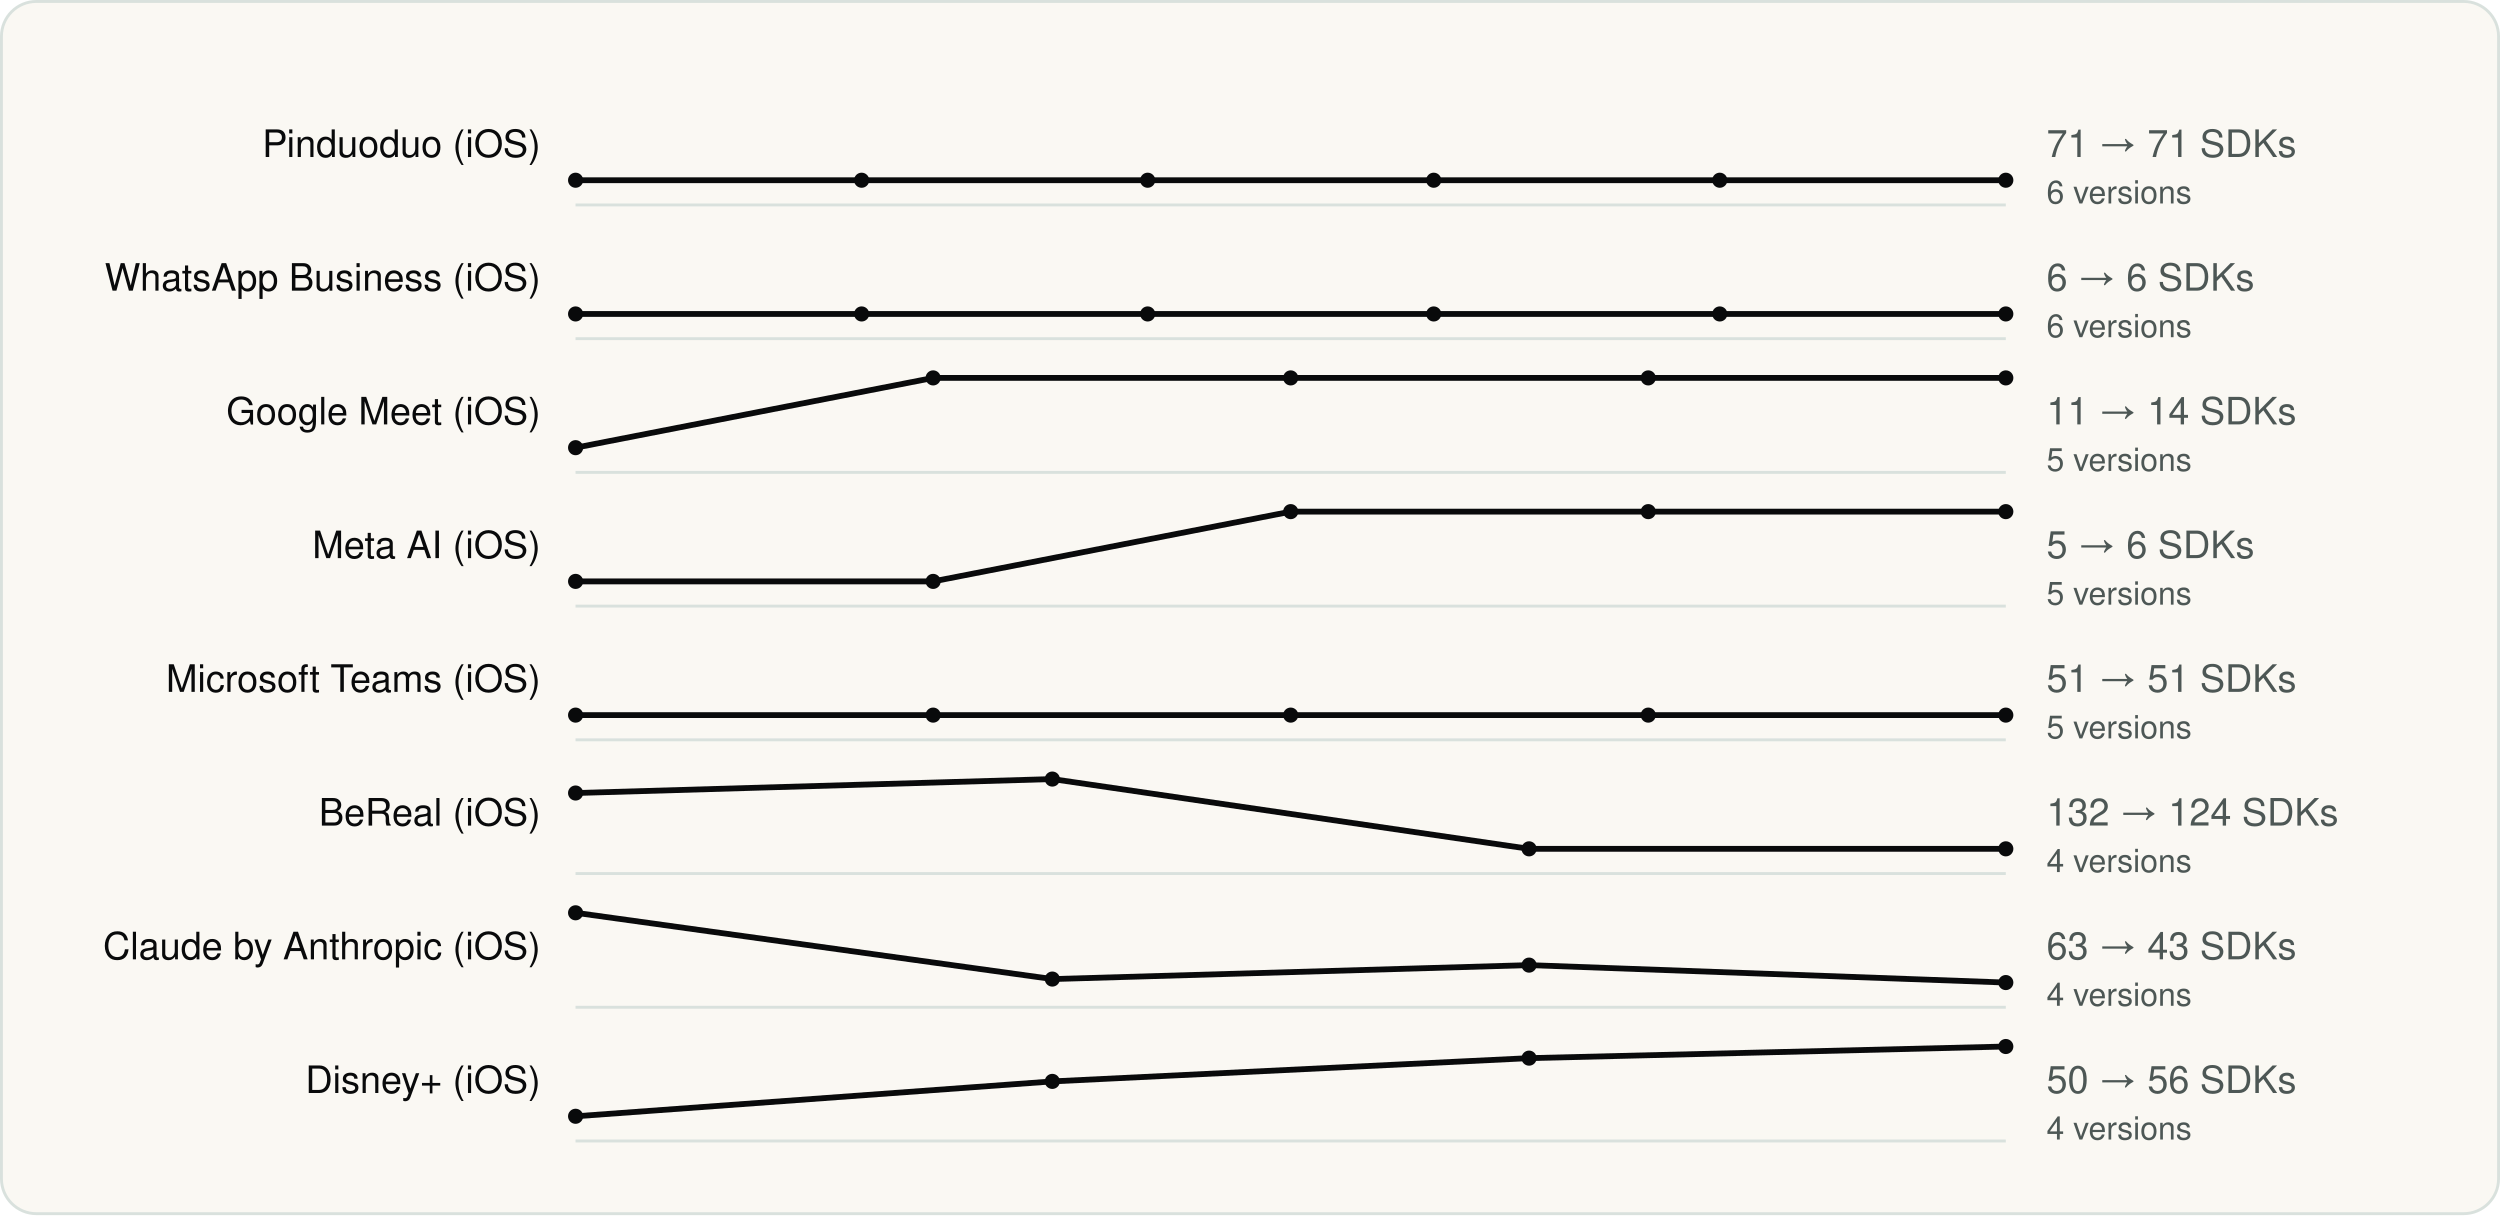
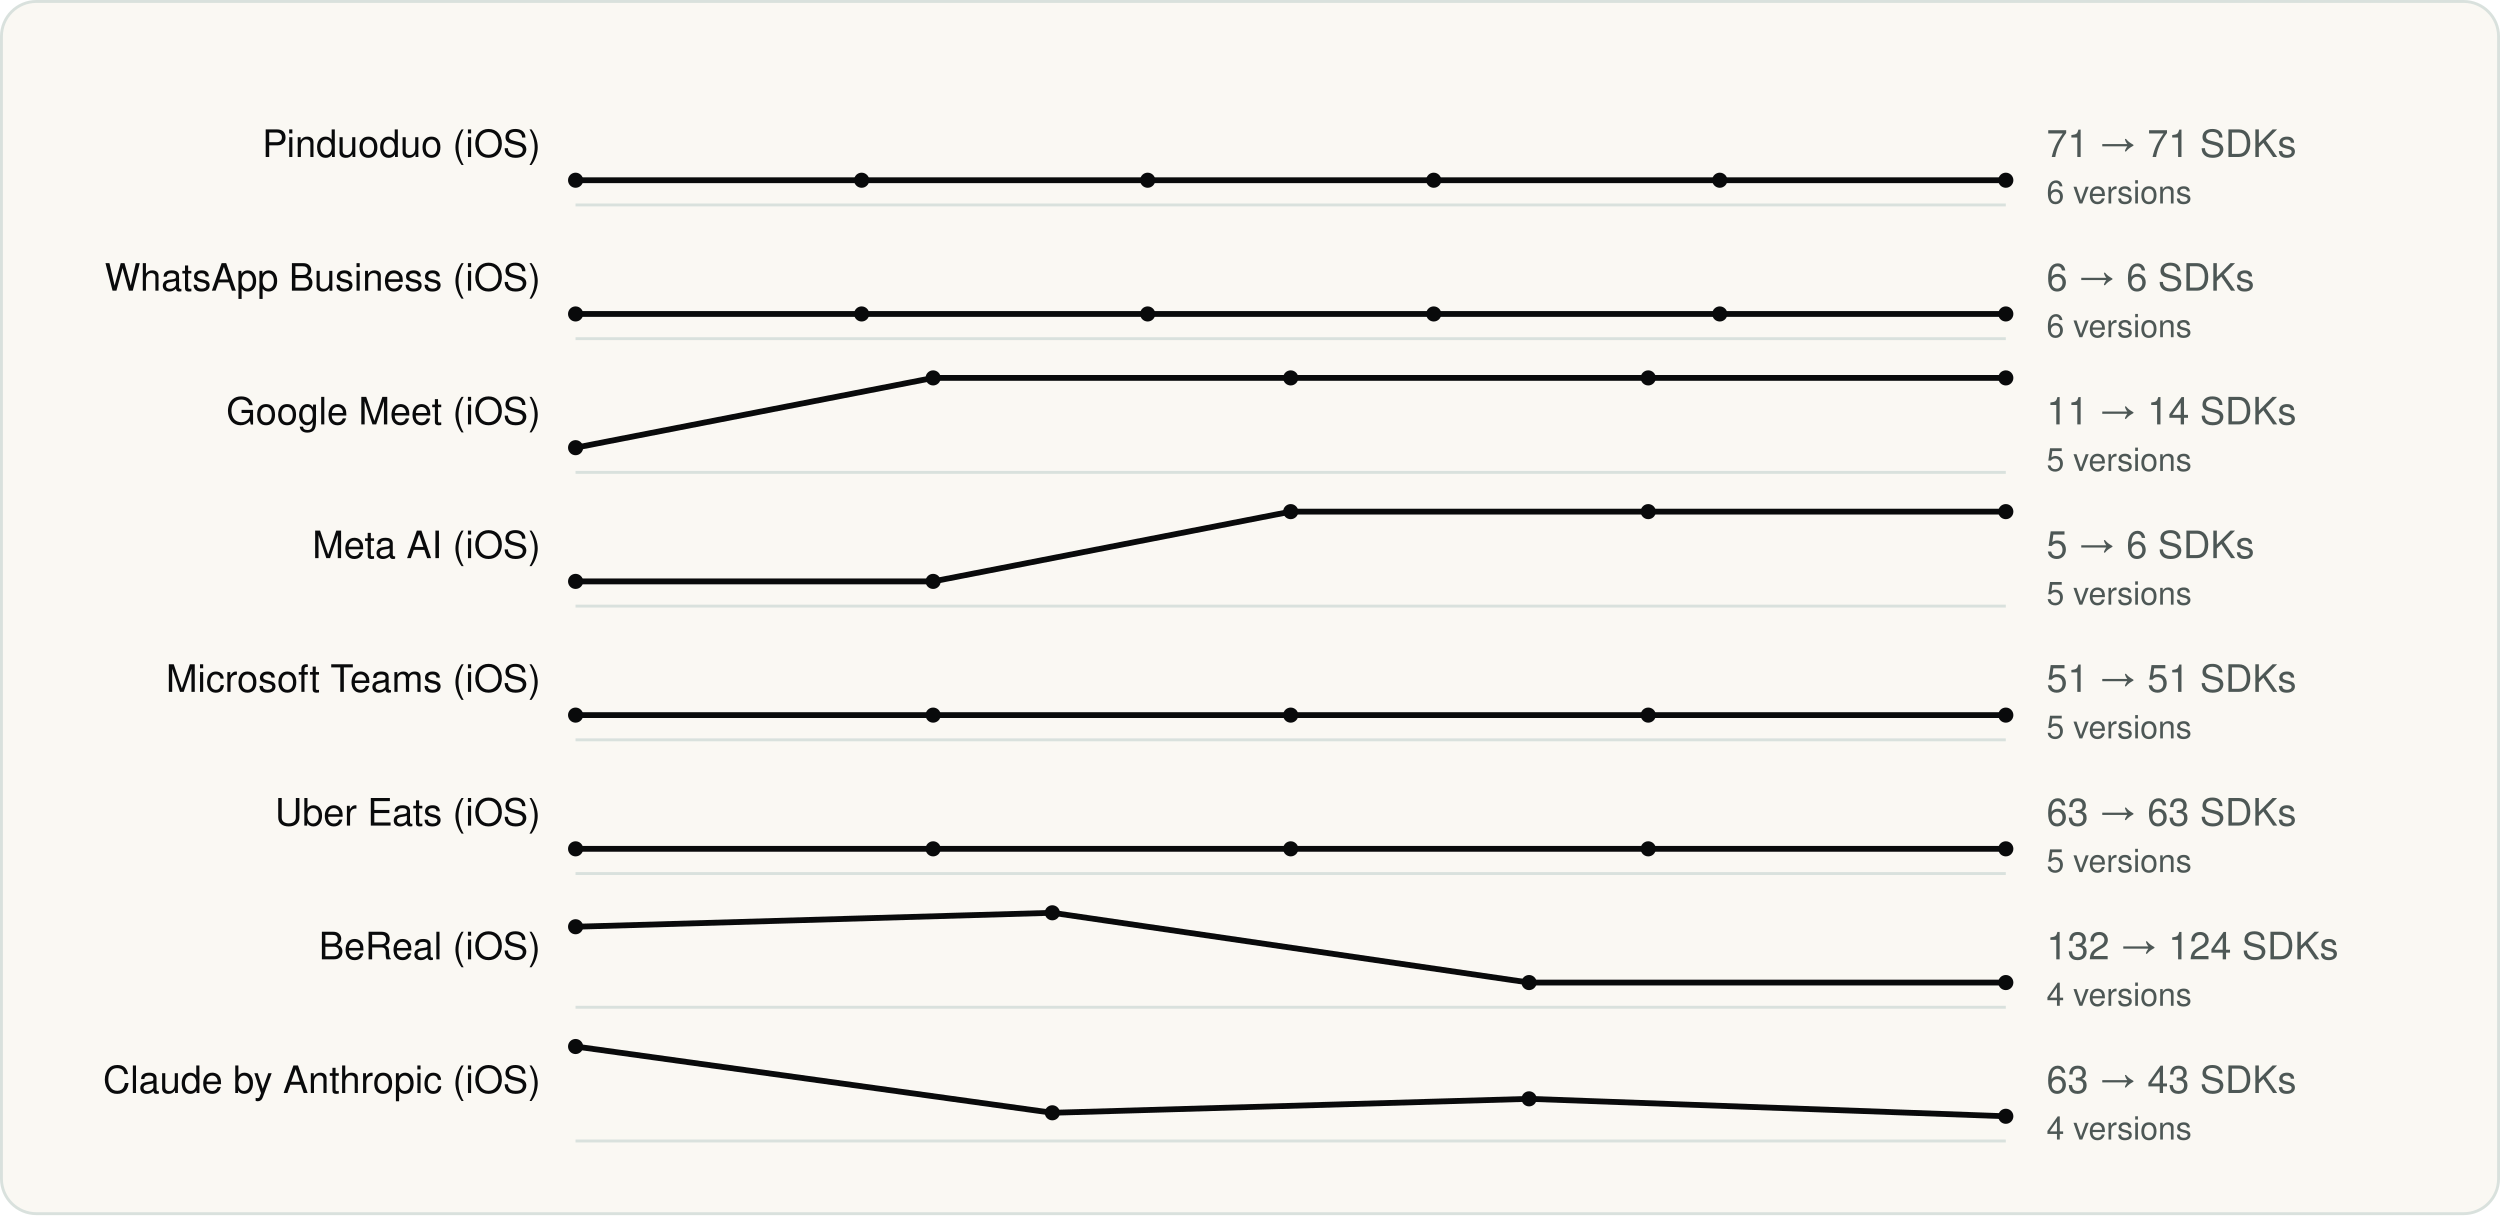
<svg xmlns="http://www.w3.org/2000/svg" viewBox="0 0 860 418" width="860" height="418" role="img" aria-label="SDK count across versions" font-family="Geist, -apple-system, BlinkMacSystemFont, 'Segoe UI', Helvetica, Arial, sans-serif">
  <rect x="0.5" y="0.5" width="859" height="417" rx="12" fill="#FAF8F3" stroke="#D9E1DD" />
  <g transform="translate(20 20)">
    <text x="165.98" y="34" font-size="13" text-anchor="end" fill="#090A0B">Pinduoduo (iOS)</text>
    <line x1="177.98" y1="50.5" x2="670.0" y2="50.5" stroke="#D9E1DD" />
    <polyline fill="none" stroke-width="2" stroke-linejoin="round" stroke="#090A0B" points="178.0,42.0 276.4,42.0 374.8,42.0 473.2,42.0 571.6,42.0 670.0,42.0" />
    <circle cx="178.0" cy="42.0" r="2.6" fill="#090A0B" />
    <circle cx="276.4" cy="42.0" r="2.6" fill="#090A0B" />
    <circle cx="374.8" cy="42.0" r="2.6" fill="#090A0B" />
    <circle cx="473.2" cy="42.0" r="2.6" fill="#090A0B" />
    <circle cx="571.6" cy="42.0" r="2.6" fill="#090A0B" />
    <circle cx="670.0" cy="42.0" r="2.6" fill="#090A0B" />
    <text x="684.0" y="34" font-size="13" fill="#4D5755">71 → 71 SDKs</text>
    <text x="684.0" y="50" font-size="11" fill="#4D5755">6 versions</text>
    <text x="165.98" y="80" font-size="13" text-anchor="end" fill="#090A0B">WhatsApp Business (iOS)</text>
    <line x1="177.98" y1="96.5" x2="670.0" y2="96.5" stroke="#D9E1DD" />
    <polyline fill="none" stroke-width="2" stroke-linejoin="round" stroke="#090A0B" points="178.0,88.0 276.4,88.0 374.8,88.0 473.2,88.0 571.6,88.0 670.0,88.0" />
    <circle cx="178.0" cy="88.0" r="2.6" fill="#090A0B" />
    <circle cx="276.4" cy="88.0" r="2.6" fill="#090A0B" />
    <circle cx="374.8" cy="88.0" r="2.6" fill="#090A0B" />
    <circle cx="473.2" cy="88.0" r="2.6" fill="#090A0B" />
    <circle cx="571.6" cy="88.0" r="2.6" fill="#090A0B" />
    <circle cx="670.0" cy="88.0" r="2.6" fill="#090A0B" />
    <text x="684.0" y="80" font-size="13" fill="#4D5755">6 → 6 SDKs</text>
    <text x="684.0" y="96" font-size="11" fill="#4D5755">6 versions</text>
    <text x="165.98" y="126" font-size="13" text-anchor="end" fill="#090A0B">Google Meet (iOS)</text>
    <line x1="177.98" y1="142.5" x2="670.0" y2="142.5" stroke="#D9E1DD" />
    <polyline fill="none" stroke-width="2" stroke-linejoin="round" stroke="#090A0B" points="178.0,134.0 301.0,110.0 424.0,110.0 547.0,110.0 670.0,110.0" />
    <circle cx="178.0" cy="134.0" r="2.6" fill="#090A0B" />
    <circle cx="301.0" cy="110.0" r="2.6" fill="#090A0B" />
    <circle cx="424.0" cy="110.0" r="2.6" fill="#090A0B" />
    <circle cx="547.0" cy="110.0" r="2.6" fill="#090A0B" />
    <circle cx="670.0" cy="110.0" r="2.6" fill="#090A0B" />
    <text x="684.0" y="126" font-size="13" fill="#4D5755">11 → 14 SDKs</text>
    <text x="684.0" y="142" font-size="11" fill="#4D5755">5 versions</text>
    <text x="165.98" y="172" font-size="13" text-anchor="end" fill="#090A0B">Meta AI (iOS)</text>
    <line x1="177.98" y1="188.5" x2="670.0" y2="188.5" stroke="#D9E1DD" />
    <polyline fill="none" stroke-width="2" stroke-linejoin="round" stroke="#090A0B" points="178.0,180.0 301.0,180.0 424.0,156.0 547.0,156.0 670.0,156.0" />
    <circle cx="178.0" cy="180.0" r="2.6" fill="#090A0B" />
    <circle cx="301.0" cy="180.0" r="2.6" fill="#090A0B" />
    <circle cx="424.0" cy="156.0" r="2.6" fill="#090A0B" />
    <circle cx="547.0" cy="156.0" r="2.6" fill="#090A0B" />
    <circle cx="670.0" cy="156.0" r="2.6" fill="#090A0B" />
    <text x="684.0" y="172" font-size="13" fill="#4D5755">5 → 6 SDKs</text>
    <text x="684.0" y="188" font-size="11" fill="#4D5755">5 versions</text>
    <text x="165.98" y="218" font-size="13" text-anchor="end" fill="#090A0B">Microsoft Teams (iOS)</text>
    <line x1="177.98" y1="234.5" x2="670.0" y2="234.5" stroke="#D9E1DD" />
    <polyline fill="none" stroke-width="2" stroke-linejoin="round" stroke="#090A0B" points="178.0,226.0 301.0,226.0 424.0,226.0 547.0,226.0 670.0,226.0" />
    <circle cx="178.0" cy="226.0" r="2.6" fill="#090A0B" />
    <circle cx="301.0" cy="226.0" r="2.6" fill="#090A0B" />
    <circle cx="424.0" cy="226.0" r="2.6" fill="#090A0B" />
    <circle cx="547.0" cy="226.0" r="2.6" fill="#090A0B" />
    <circle cx="670.0" cy="226.0" r="2.6" fill="#090A0B" />
    <text x="684.0" y="218" font-size="13" fill="#4D5755">51 → 51 SDKs</text>
    <text x="684.0" y="234" font-size="11" fill="#4D5755">5 versions</text>
-     <text x="165.98" y="264" font-size="13" text-anchor="end" fill="#090A0B">BeReal (iOS)</text>
+     <text x="165.98" y="264" font-size="13" text-anchor="end" fill="#090A0B">Uber Eats (iOS)</text>
    <line x1="177.98" y1="280.5" x2="670.0" y2="280.5" stroke="#D9E1DD" />
-     <polyline fill="none" stroke-width="2" stroke-linejoin="round" stroke="#090A0B" points="178.0,252.8 342.0,248.0 506.0,272.0 670.0,272.0" />
-     <circle cx="178.0" cy="252.8" r="2.6" fill="#090A0B" />
-     <circle cx="342.0" cy="248.0" r="2.6" fill="#090A0B" />
-     <circle cx="506.0" cy="272.0" r="2.6" fill="#090A0B" />
+     <polyline fill="none" stroke-width="2" stroke-linejoin="round" stroke="#090A0B" points="178.0,272.0 301.0,272.0 424.0,272.0 547.0,272.0 670.0,272.0" />
+     <circle cx="178.0" cy="272.0" r="2.6" fill="#090A0B" />
+     <circle cx="301.0" cy="272.0" r="2.6" fill="#090A0B" />
+     <circle cx="424.0" cy="272.0" r="2.6" fill="#090A0B" />
+     <circle cx="547.0" cy="272.0" r="2.6" fill="#090A0B" />
    <circle cx="670.0" cy="272.0" r="2.6" fill="#090A0B" />
-     <text x="684.0" y="264" font-size="13" fill="#4D5755">132 → 124 SDKs</text>
-     <text x="684.0" y="280" font-size="11" fill="#4D5755">4 versions</text>
-     <text x="165.98" y="310" font-size="13" text-anchor="end" fill="#090A0B">Claude by Anthropic (iOS)</text>
+     <text x="684.0" y="264" font-size="13" fill="#4D5755">63 → 63 SDKs</text>
+     <text x="684.0" y="280" font-size="11" fill="#4D5755">5 versions</text>
+     <text x="165.98" y="310" font-size="13" text-anchor="end" fill="#090A0B">BeReal (iOS)</text>
    <line x1="177.98" y1="326.5" x2="670.0" y2="326.5" stroke="#D9E1DD" />
-     <polyline fill="none" stroke-width="2" stroke-linejoin="round" stroke="#090A0B" points="178.0,294.0 342.0,316.8 506.0,312.0 670.0,318.0" />
-     <circle cx="178.0" cy="294.0" r="2.6" fill="#090A0B" />
-     <circle cx="342.0" cy="316.8" r="2.6" fill="#090A0B" />
-     <circle cx="506.0" cy="312.0" r="2.6" fill="#090A0B" />
+     <polyline fill="none" stroke-width="2" stroke-linejoin="round" stroke="#090A0B" points="178.0,298.8 342.0,294.0 506.0,318.0 670.0,318.0" />
+     <circle cx="178.0" cy="298.8" r="2.6" fill="#090A0B" />
+     <circle cx="342.0" cy="294.0" r="2.6" fill="#090A0B" />
+     <circle cx="506.0" cy="318.0" r="2.6" fill="#090A0B" />
    <circle cx="670.0" cy="318.0" r="2.6" fill="#090A0B" />
-     <text x="684.0" y="310" font-size="13" fill="#4D5755">63 → 43 SDKs</text>
+     <text x="684.0" y="310" font-size="13" fill="#4D5755">132 → 124 SDKs</text>
    <text x="684.0" y="326" font-size="11" fill="#4D5755">4 versions</text>
-     <text x="165.98" y="356" font-size="13" text-anchor="end" fill="#090A0B">Disney+ (iOS)</text>
+     <text x="165.98" y="356" font-size="13" text-anchor="end" fill="#090A0B">Claude by Anthropic (iOS)</text>
    <line x1="177.98" y1="372.5" x2="670.0" y2="372.5" stroke="#D9E1DD" />
-     <polyline fill="none" stroke-width="2" stroke-linejoin="round" stroke="#090A0B" points="178.0,364.0 342.0,352.0 506.0,344.0 670.0,340.0" />
-     <circle cx="178.0" cy="364.0" r="2.6" fill="#090A0B" />
-     <circle cx="342.0" cy="352.0" r="2.6" fill="#090A0B" />
-     <circle cx="506.0" cy="344.0" r="2.6" fill="#090A0B" />
-     <circle cx="670.0" cy="340.0" r="2.6" fill="#090A0B" />
-     <text x="684.0" y="356" font-size="13" fill="#4D5755">50 → 56 SDKs</text>
+     <polyline fill="none" stroke-width="2" stroke-linejoin="round" stroke="#090A0B" points="178.0,340.0 342.0,362.8 506.0,358.0 670.0,364.0" />
+     <circle cx="178.0" cy="340.0" r="2.6" fill="#090A0B" />
+     <circle cx="342.0" cy="362.8" r="2.6" fill="#090A0B" />
+     <circle cx="506.0" cy="358.0" r="2.6" fill="#090A0B" />
+     <circle cx="670.0" cy="364.0" r="2.6" fill="#090A0B" />
+     <text x="684.0" y="356" font-size="13" fill="#4D5755">63 → 43 SDKs</text>
    <text x="684.0" y="372" font-size="11" fill="#4D5755">4 versions</text>
  </g>
</svg>
